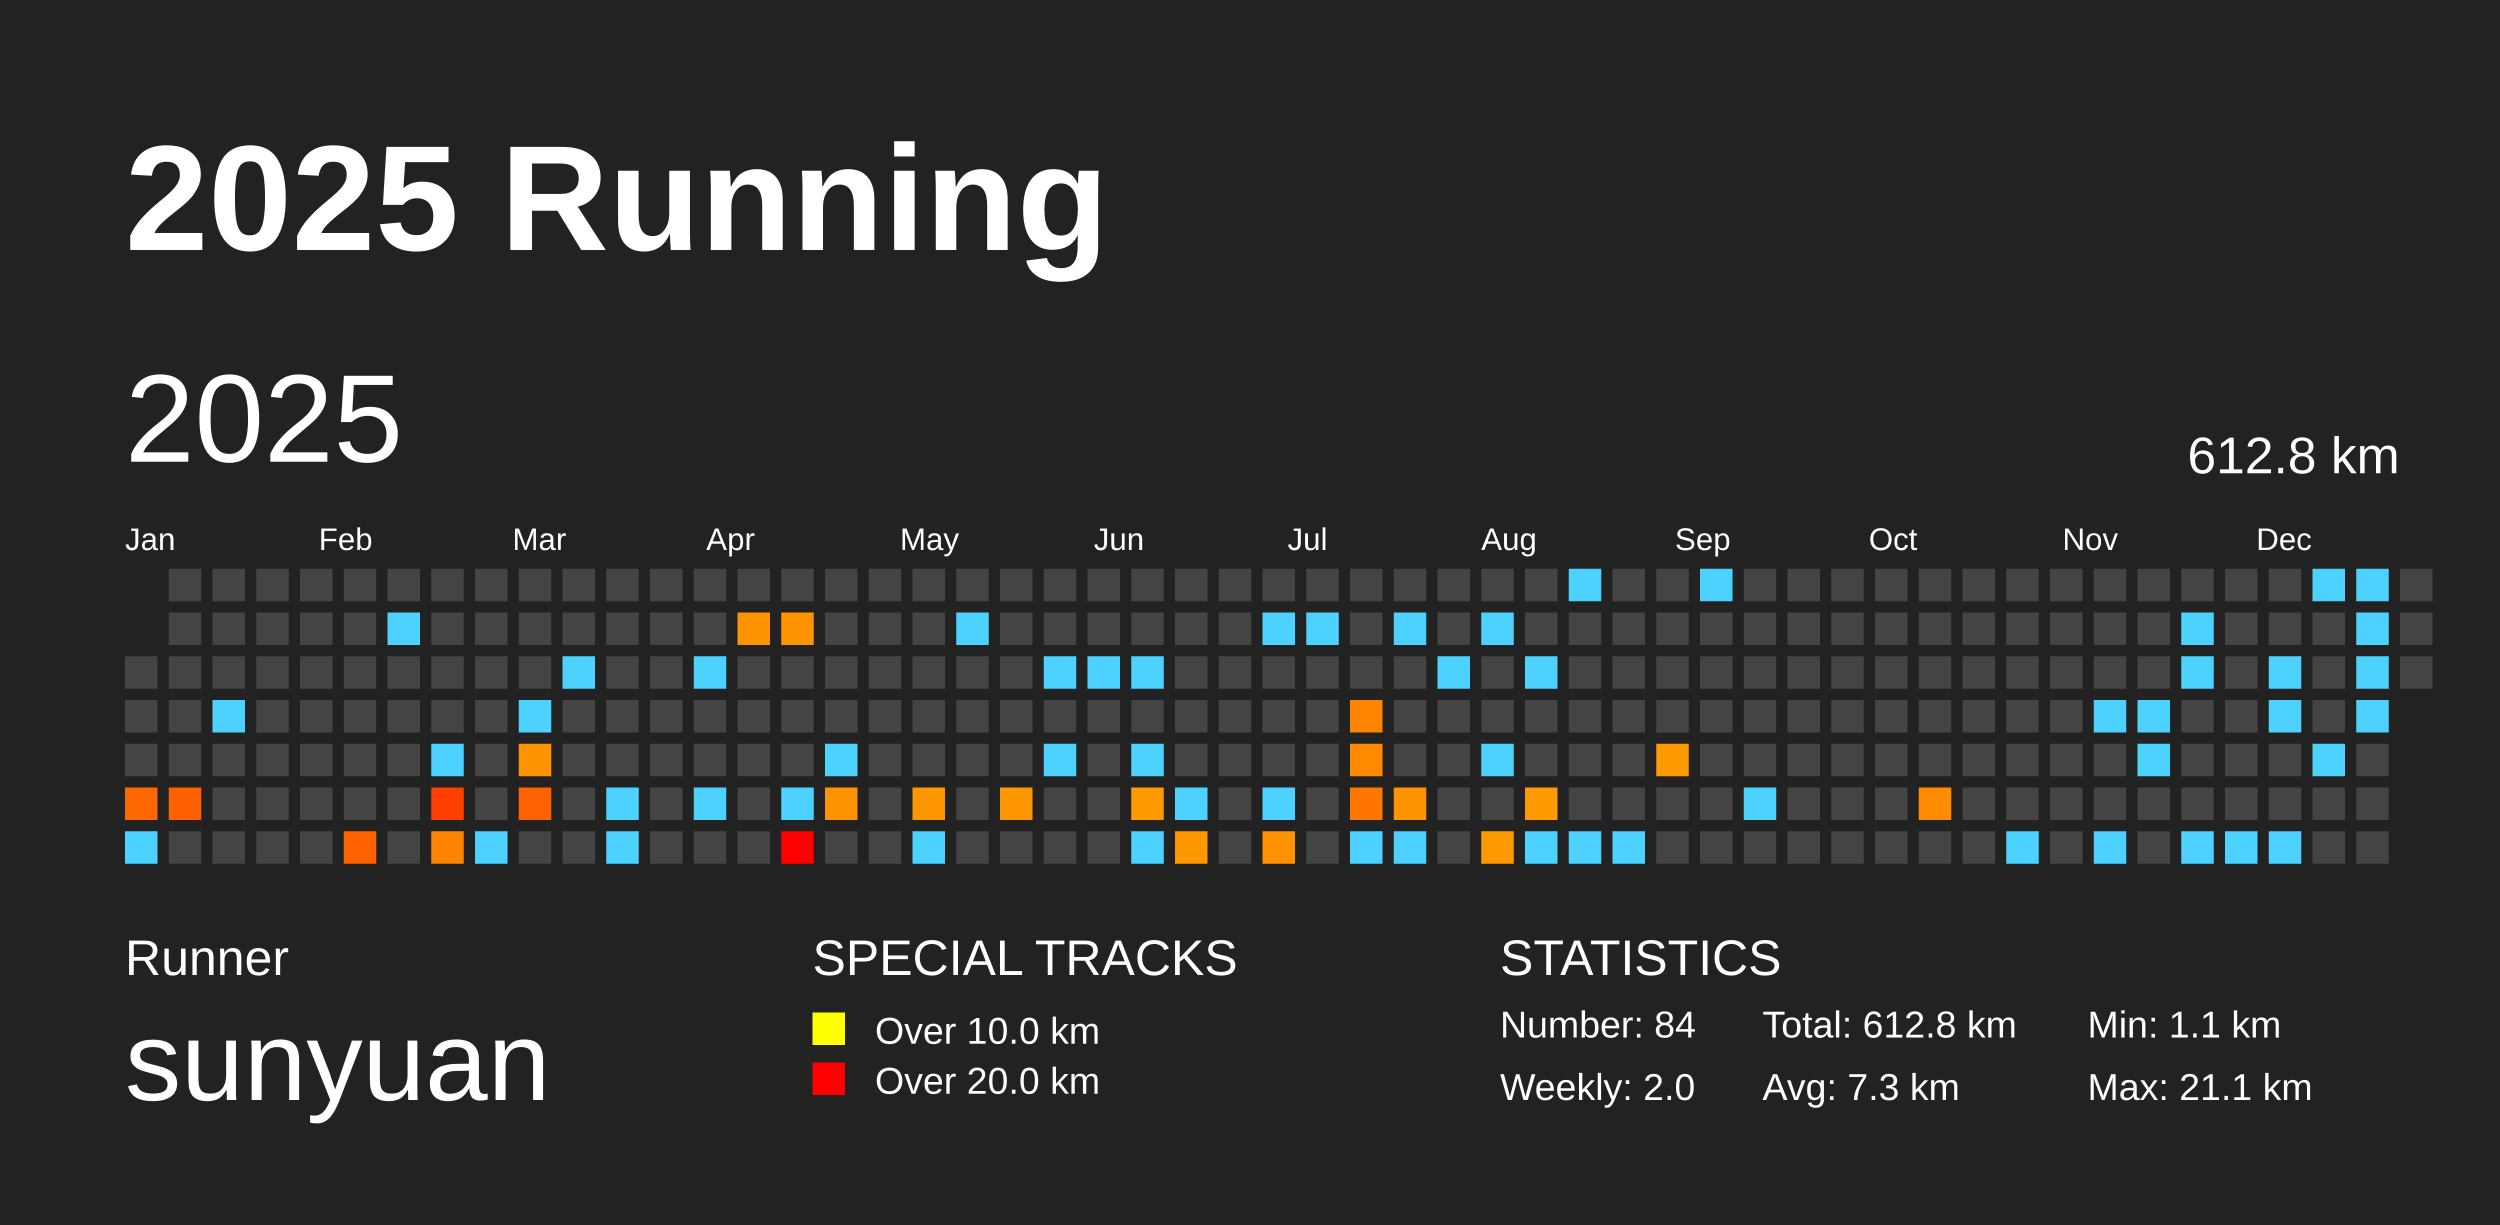
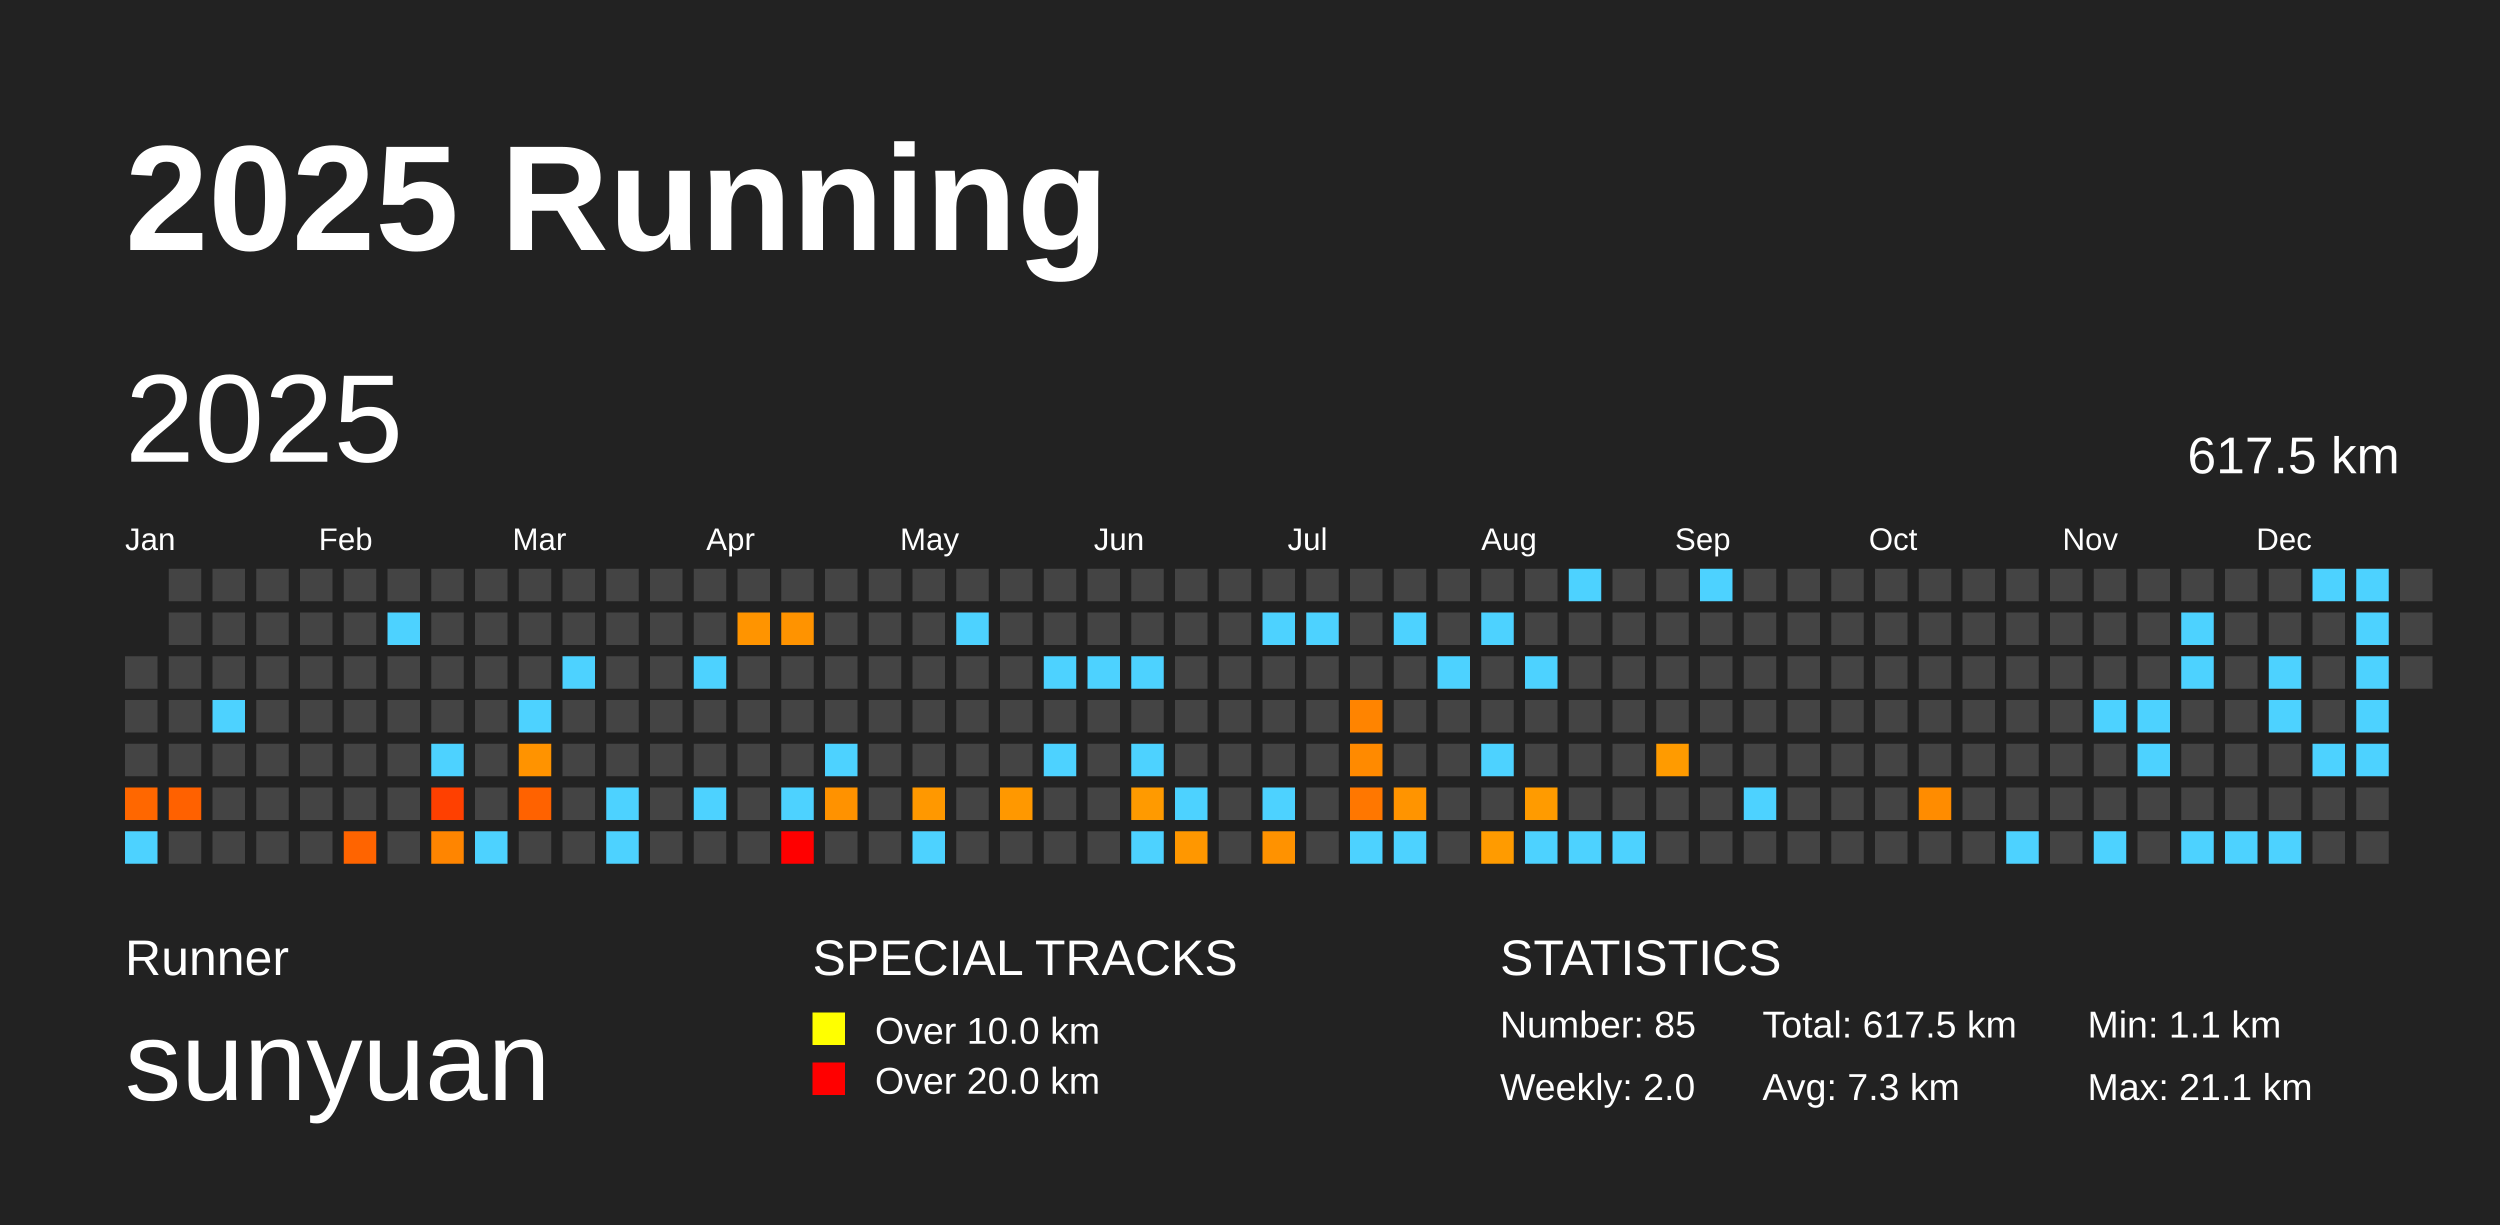
<svg xmlns="http://www.w3.org/2000/svg" baseProfile="full" height="98mm" version="1.1" viewBox="0,0,200,98" width="200mm">
  <defs />
  <rect fill="#222222" height="98" width="200" x="0" y="0" />
  <text fill="#FFFFFF" style="font-size:12px; font-family:Arial; font-weight:bold;" x="10" y="20">2025 Running</text>
  <text fill="#FFFFFF" style="font-size:4px; font-family:Arial" x="10" y="78">Runner</text>
  <text fill="#FFFFFF" style="font-size:9px; font-family:Arial" x="10" y="88">sunyuan</text>
  <text fill="#FFFFFF" style="font-size:4px; font-family:Arial" x="65" y="78">SPECIAL TRACKS</text>
  <rect fill="yellow" height="2.6" width="2.6" x="65" y="81" />
  <text fill="#FFFFFF" style="font-size:3px; font-family:Arial" x="70" y="83.5">Over 10.0 km</text>
  <rect fill="red" height="2.6" width="2.6" x="65" y="85" />
  <text fill="#FFFFFF" style="font-size:3px; font-family:Arial" x="70" y="87.5">Over 20.0 km</text>
  <text fill="#FFFFFF" style="font-size:4px; font-family:Arial" x="120" y="78">STATISTICS</text>
-   <text fill="#FFFFFF" style="font-size:3px; font-family:Arial" x="120" y="83">Number: 84</text>
+   <text fill="#FFFFFF" style="font-size:3px; font-family:Arial" x="120" y="83">Number: 85</text>
  <text fill="#FFFFFF" style="font-size:3px; font-family:Arial" x="120" y="88">Weekly: 2.0</text>
-   <text fill="#FFFFFF" style="font-size:3px; font-family:Arial" x="141" y="83">Total: 612.8 km</text>
+   <text fill="#FFFFFF" style="font-size:3px; font-family:Arial" x="141" y="83">Total: 617.5 km</text>
  <text fill="#FFFFFF" style="font-size:3px; font-family:Arial" x="141" y="88">Avg: 7.3 km</text>
  <text fill="#FFFFFF" style="font-size:3px; font-family:Arial" x="167" y="83">Min: 1.1 km</text>
  <text fill="#FFFFFF" style="font-size:3px; font-family:Arial" x="167" y="88">Max: 21.1 km</text>
  <text dominant-baseline="hanging" fill="#FFFFFF" style="font-size:10.0px; font-family:Arial;" x="10" y="30">2025</text>
-   <text dominant-baseline="hanging" fill="#FFFFFF" style="font-size:4.125px; font-family:Arial;" x="175" y="35">612.8 km</text>
+   <text dominant-baseline="hanging" fill="#FFFFFF" style="font-size:4.125px; font-family:Arial;" x="175" y="35">617.5 km</text>
  <text fill="#FFFFFF" style="font-size:2.5px; font-family:Arial" x="10.0" y="44">Jan</text>
  <text fill="#FFFFFF" style="font-size:2.5px; font-family:Arial" x="25.5" y="44">Feb</text>
  <text fill="#FFFFFF" style="font-size:2.5px; font-family:Arial" x="41.0" y="44">Mar</text>
  <text fill="#FFFFFF" style="font-size:2.5px; font-family:Arial" x="56.5" y="44">Apr</text>
  <text fill="#FFFFFF" style="font-size:2.5px; font-family:Arial" x="72.0" y="44">May</text>
  <text fill="#FFFFFF" style="font-size:2.5px; font-family:Arial" x="87.5" y="44">Jun</text>
  <text fill="#FFFFFF" style="font-size:2.5px; font-family:Arial" x="103.0" y="44">Jul</text>
  <text fill="#FFFFFF" style="font-size:2.5px; font-family:Arial" x="118.5" y="44">Aug</text>
  <text fill="#FFFFFF" style="font-size:2.5px; font-family:Arial" x="134.0" y="44">Sep</text>
  <text fill="#FFFFFF" style="font-size:2.5px; font-family:Arial" x="149.5" y="44">Oct</text>
  <text fill="#FFFFFF" style="font-size:2.5px; font-family:Arial" x="165.0" y="44">Nov</text>
  <text fill="#FFFFFF" style="font-size:2.5px; font-family:Arial" x="180.5" y="44">Dec</text>
  <rect fill="#444444" height="2.6" width="2.6" x="10.0" y="52.5" />
  <rect fill="#444444" height="2.6" width="2.6" x="10.0" y="56.0" />
  <rect fill="#444444" height="2.6" width="2.6" x="10.0" y="59.5" />
  <rect fill="#ff6700" height="2.6" width="2.6" x="10.0" y="63.0" />
  <rect fill="#4dd2ff" height="2.6" width="2.6" x="10.0" y="66.5" />
  <rect fill="#444444" height="2.6" width="2.6" x="13.5" y="45.5" />
  <rect fill="#444444" height="2.6" width="2.6" x="13.5" y="49.0" />
  <rect fill="#444444" height="2.6" width="2.6" x="13.5" y="52.5" />
  <rect fill="#444444" height="2.6" width="2.6" x="13.5" y="56.0" />
  <rect fill="#444444" height="2.6" width="2.6" x="13.5" y="59.5" />
  <rect fill="#ff6100" height="2.6" width="2.6" x="13.5" y="63.0" />
  <rect fill="#444444" height="2.6" width="2.6" x="13.5" y="66.5" />
  <rect fill="#444444" height="2.6" width="2.6" x="17.0" y="45.5" />
  <rect fill="#444444" height="2.6" width="2.6" x="17.0" y="49.0" />
  <rect fill="#444444" height="2.6" width="2.6" x="17.0" y="52.5" />
  <rect fill="#4dd2ff" height="2.6" width="2.6" x="17.0" y="56.0" />
  <rect fill="#444444" height="2.6" width="2.6" x="17.0" y="59.5" />
  <rect fill="#444444" height="2.6" width="2.6" x="17.0" y="63.0" />
  <rect fill="#444444" height="2.6" width="2.6" x="17.0" y="66.5" />
  <rect fill="#444444" height="2.6" width="2.6" x="20.5" y="45.5" />
  <rect fill="#444444" height="2.6" width="2.6" x="20.5" y="49.0" />
  <rect fill="#444444" height="2.6" width="2.6" x="20.5" y="52.5" />
  <rect fill="#444444" height="2.6" width="2.6" x="20.5" y="56.0" />
  <rect fill="#444444" height="2.6" width="2.6" x="20.5" y="59.5" />
  <rect fill="#444444" height="2.6" width="2.6" x="20.5" y="63.0" />
  <rect fill="#444444" height="2.6" width="2.6" x="20.5" y="66.5" />
  <rect fill="#444444" height="2.6" width="2.6" x="24.0" y="45.5" />
  <rect fill="#444444" height="2.6" width="2.6" x="24.0" y="49.0" />
  <rect fill="#444444" height="2.6" width="2.6" x="24.0" y="52.5" />
  <rect fill="#444444" height="2.6" width="2.6" x="24.0" y="56.0" />
  <rect fill="#444444" height="2.6" width="2.6" x="24.0" y="59.5" />
  <rect fill="#444444" height="2.6" width="2.6" x="24.0" y="63.0" />
  <rect fill="#444444" height="2.6" width="2.6" x="24.0" y="66.5" />
  <rect fill="#444444" height="2.6" width="2.6" x="27.5" y="45.5" />
  <rect fill="#444444" height="2.6" width="2.6" x="27.5" y="49.0" />
  <rect fill="#444444" height="2.6" width="2.6" x="27.5" y="52.5" />
  <rect fill="#444444" height="2.6" width="2.6" x="27.5" y="56.0" />
  <rect fill="#444444" height="2.6" width="2.6" x="27.5" y="59.5" />
  <rect fill="#444444" height="2.6" width="2.6" x="27.5" y="63.0" />
  <rect fill="#ff6400" height="2.6" width="2.6" x="27.5" y="66.5" />
  <rect fill="#444444" height="2.6" width="2.6" x="31.0" y="45.5" />
  <rect fill="#4dd2ff" height="2.6" width="2.6" x="31.0" y="49.0" />
  <rect fill="#444444" height="2.6" width="2.6" x="31.0" y="52.5" />
  <rect fill="#444444" height="2.6" width="2.6" x="31.0" y="56.0" />
  <rect fill="#444444" height="2.6" width="2.6" x="31.0" y="59.5" />
  <rect fill="#444444" height="2.6" width="2.6" x="31.0" y="63.0" />
  <rect fill="#444444" height="2.6" width="2.6" x="31.0" y="66.5" />
  <rect fill="#444444" height="2.6" width="2.6" x="34.5" y="45.5" />
  <rect fill="#444444" height="2.6" width="2.6" x="34.5" y="49.0" />
  <rect fill="#444444" height="2.6" width="2.6" x="34.5" y="52.5" />
  <rect fill="#444444" height="2.6" width="2.6" x="34.5" y="56.0" />
  <rect fill="#4dd2ff" height="2.6" width="2.6" x="34.5" y="59.5" />
  <rect fill="#ff4000" height="2.6" width="2.6" x="34.5" y="63.0" />
  <rect fill="#ff8500" height="2.6" width="2.6" x="34.5" y="66.5" />
  <rect fill="#444444" height="2.6" width="2.6" x="38.0" y="45.5" />
  <rect fill="#444444" height="2.6" width="2.6" x="38.0" y="49.0" />
  <rect fill="#444444" height="2.6" width="2.6" x="38.0" y="52.5" />
  <rect fill="#444444" height="2.6" width="2.6" x="38.0" y="56.0" />
  <rect fill="#444444" height="2.6" width="2.6" x="38.0" y="59.5" />
  <rect fill="#444444" height="2.6" width="2.6" x="38.0" y="63.0" />
  <rect fill="#4dd2ff" height="2.6" width="2.6" x="38.0" y="66.5" />
  <rect fill="#444444" height="2.6" width="2.6" x="41.5" y="45.5" />
  <rect fill="#444444" height="2.6" width="2.6" x="41.5" y="49.0" />
  <rect fill="#444444" height="2.6" width="2.6" x="41.5" y="52.5" />
  <rect fill="#4dd2ff" height="2.6" width="2.6" x="41.5" y="56.0" />
  <rect fill="#ff9300" height="2.6" width="2.6" x="41.5" y="59.5" />
  <rect fill="#ff6200" height="2.6" width="2.6" x="41.5" y="63.0" />
  <rect fill="#444444" height="2.6" width="2.6" x="41.5" y="66.5" />
  <rect fill="#444444" height="2.6" width="2.6" x="45.0" y="45.5" />
  <rect fill="#444444" height="2.6" width="2.6" x="45.0" y="49.0" />
  <rect fill="#4dd2ff" height="2.6" width="2.6" x="45.0" y="52.5" />
  <rect fill="#444444" height="2.6" width="2.6" x="45.0" y="56.0" />
  <rect fill="#444444" height="2.6" width="2.6" x="45.0" y="59.5" />
  <rect fill="#444444" height="2.6" width="2.6" x="45.0" y="63.0" />
  <rect fill="#444444" height="2.6" width="2.6" x="45.0" y="66.5" />
  <rect fill="#444444" height="2.6" width="2.6" x="48.5" y="45.5" />
  <rect fill="#444444" height="2.6" width="2.6" x="48.5" y="49.0" />
  <rect fill="#444444" height="2.6" width="2.6" x="48.5" y="52.5" />
  <rect fill="#444444" height="2.6" width="2.6" x="48.5" y="56.0" />
  <rect fill="#444444" height="2.6" width="2.6" x="48.5" y="59.5" />
  <rect fill="#4dd2ff" height="2.6" width="2.6" x="48.5" y="63.0" />
  <rect fill="#4dd2ff" height="2.6" width="2.6" x="48.5" y="66.5" />
  <rect fill="#444444" height="2.6" width="2.6" x="52.0" y="45.5" />
  <rect fill="#444444" height="2.6" width="2.6" x="52.0" y="49.0" />
  <rect fill="#444444" height="2.6" width="2.6" x="52.0" y="52.5" />
  <rect fill="#444444" height="2.6" width="2.6" x="52.0" y="56.0" />
  <rect fill="#444444" height="2.6" width="2.6" x="52.0" y="59.5" />
  <rect fill="#444444" height="2.6" width="2.6" x="52.0" y="63.0" />
  <rect fill="#444444" height="2.6" width="2.6" x="52.0" y="66.5" />
  <rect fill="#444444" height="2.6" width="2.6" x="55.5" y="45.5" />
  <rect fill="#444444" height="2.6" width="2.6" x="55.5" y="49.0" />
  <rect fill="#4dd2ff" height="2.6" width="2.6" x="55.5" y="52.5" />
  <rect fill="#444444" height="2.6" width="2.6" x="55.5" y="56.0" />
  <rect fill="#444444" height="2.6" width="2.6" x="55.5" y="59.5" />
  <rect fill="#4dd2ff" height="2.6" width="2.6" x="55.5" y="63.0" />
  <rect fill="#444444" height="2.6" width="2.6" x="55.5" y="66.5" />
  <rect fill="#444444" height="2.6" width="2.6" x="59.0" y="45.5" />
  <rect fill="#ff9400" height="2.6" width="2.6" x="59.0" y="49.0" />
  <rect fill="#444444" height="2.6" width="2.6" x="59.0" y="52.5" />
  <rect fill="#444444" height="2.6" width="2.6" x="59.0" y="56.0" />
  <rect fill="#444444" height="2.6" width="2.6" x="59.0" y="59.5" />
  <rect fill="#444444" height="2.6" width="2.6" x="59.0" y="63.0" />
  <rect fill="#444444" height="2.6" width="2.6" x="59.0" y="66.5" />
  <rect fill="#444444" height="2.6" width="2.6" x="62.5" y="45.5" />
  <rect fill="#ff9300" height="2.6" width="2.6" x="62.5" y="49.0" />
  <rect fill="#444444" height="2.6" width="2.6" x="62.5" y="52.5" />
  <rect fill="#444444" height="2.6" width="2.6" x="62.5" y="56.0" />
  <rect fill="#444444" height="2.6" width="2.6" x="62.5" y="59.5" />
  <rect fill="#4dd2ff" height="2.6" width="2.6" x="62.5" y="63.0" />
  <rect fill="red" height="2.6" width="2.6" x="62.5" y="66.5" />
  <rect fill="#444444" height="2.6" width="2.6" x="66.0" y="45.5" />
  <rect fill="#444444" height="2.6" width="2.6" x="66.0" y="49.0" />
  <rect fill="#444444" height="2.6" width="2.6" x="66.0" y="52.5" />
  <rect fill="#444444" height="2.6" width="2.6" x="66.0" y="56.0" />
  <rect fill="#4dd2ff" height="2.6" width="2.6" x="66.0" y="59.5" />
  <rect fill="#ff9200" height="2.6" width="2.6" x="66.0" y="63.0" />
  <rect fill="#444444" height="2.6" width="2.6" x="66.0" y="66.5" />
  <rect fill="#444444" height="2.6" width="2.6" x="69.5" y="45.5" />
  <rect fill="#444444" height="2.6" width="2.6" x="69.5" y="49.0" />
  <rect fill="#444444" height="2.6" width="2.6" x="69.5" y="52.5" />
  <rect fill="#444444" height="2.6" width="2.6" x="69.5" y="56.0" />
  <rect fill="#444444" height="2.6" width="2.6" x="69.5" y="59.5" />
  <rect fill="#444444" height="2.6" width="2.6" x="69.5" y="63.0" />
  <rect fill="#444444" height="2.6" width="2.6" x="69.5" y="66.5" />
  <rect fill="#444444" height="2.6" width="2.6" x="73.0" y="45.5" />
  <rect fill="#444444" height="2.6" width="2.6" x="73.0" y="49.0" />
  <rect fill="#444444" height="2.6" width="2.6" x="73.0" y="52.5" />
  <rect fill="#444444" height="2.6" width="2.6" x="73.0" y="56.0" />
  <rect fill="#444444" height="2.6" width="2.6" x="73.0" y="59.5" />
  <rect fill="#ff9800" height="2.6" width="2.6" x="73.0" y="63.0" />
  <rect fill="#4dd2ff" height="2.6" width="2.6" x="73.0" y="66.5" />
  <rect fill="#444444" height="2.6" width="2.6" x="76.5" y="45.5" />
  <rect fill="#4dd2ff" height="2.6" width="2.6" x="76.5" y="49.0" />
  <rect fill="#444444" height="2.6" width="2.6" x="76.5" y="52.5" />
  <rect fill="#444444" height="2.6" width="2.6" x="76.5" y="56.0" />
  <rect fill="#444444" height="2.6" width="2.6" x="76.5" y="59.5" />
  <rect fill="#444444" height="2.6" width="2.6" x="76.5" y="63.0" />
  <rect fill="#444444" height="2.6" width="2.6" x="76.5" y="66.5" />
  <rect fill="#444444" height="2.6" width="2.6" x="80.0" y="45.5" />
  <rect fill="#444444" height="2.6" width="2.6" x="80.0" y="49.0" />
  <rect fill="#444444" height="2.6" width="2.6" x="80.0" y="52.5" />
  <rect fill="#444444" height="2.6" width="2.6" x="80.0" y="56.0" />
  <rect fill="#444444" height="2.6" width="2.6" x="80.0" y="59.5" />
  <rect fill="#ff9800" height="2.6" width="2.6" x="80.0" y="63.0" />
  <rect fill="#444444" height="2.6" width="2.6" x="80.0" y="66.5" />
  <rect fill="#444444" height="2.6" width="2.6" x="83.5" y="45.5" />
  <rect fill="#444444" height="2.6" width="2.6" x="83.5" y="49.0" />
  <rect fill="#4dd2ff" height="2.6" width="2.6" x="83.5" y="52.5" />
  <rect fill="#444444" height="2.6" width="2.6" x="83.5" y="56.0" />
  <rect fill="#4dd2ff" height="2.6" width="2.6" x="83.5" y="59.5" />
  <rect fill="#444444" height="2.6" width="2.6" x="83.5" y="63.0" />
  <rect fill="#444444" height="2.6" width="2.6" x="83.5" y="66.5" />
  <rect fill="#444444" height="2.6" width="2.6" x="87.0" y="45.5" />
  <rect fill="#444444" height="2.6" width="2.6" x="87.0" y="49.0" />
  <rect fill="#4dd2ff" height="2.6" width="2.6" x="87.0" y="52.5" />
  <rect fill="#444444" height="2.6" width="2.6" x="87.0" y="56.0" />
  <rect fill="#444444" height="2.6" width="2.6" x="87.0" y="59.5" />
  <rect fill="#444444" height="2.6" width="2.6" x="87.0" y="63.0" />
  <rect fill="#444444" height="2.6" width="2.6" x="87.0" y="66.5" />
  <rect fill="#444444" height="2.6" width="2.6" x="90.5" y="45.5" />
  <rect fill="#444444" height="2.6" width="2.6" x="90.5" y="49.0" />
  <rect fill="#4dd2ff" height="2.6" width="2.6" x="90.5" y="52.5" />
  <rect fill="#444444" height="2.6" width="2.6" x="90.5" y="56.0" />
  <rect fill="#4dd2ff" height="2.6" width="2.6" x="90.5" y="59.5" />
  <rect fill="#ff9a00" height="2.6" width="2.6" x="90.5" y="63.0" />
  <rect fill="#4dd2ff" height="2.6" width="2.6" x="90.5" y="66.5" />
  <rect fill="#444444" height="2.6" width="2.6" x="94.0" y="45.5" />
  <rect fill="#444444" height="2.6" width="2.6" x="94.0" y="49.0" />
  <rect fill="#444444" height="2.6" width="2.6" x="94.0" y="52.5" />
  <rect fill="#444444" height="2.6" width="2.6" x="94.0" y="56.0" />
  <rect fill="#444444" height="2.6" width="2.6" x="94.0" y="59.5" />
  <rect fill="#4dd2ff" height="2.6" width="2.6" x="94.0" y="63.0" />
  <rect fill="#ff9700" height="2.6" width="2.6" x="94.0" y="66.5" />
  <rect fill="#444444" height="2.6" width="2.6" x="97.5" y="45.5" />
  <rect fill="#444444" height="2.6" width="2.6" x="97.5" y="49.0" />
  <rect fill="#444444" height="2.6" width="2.6" x="97.5" y="52.5" />
  <rect fill="#444444" height="2.6" width="2.6" x="97.5" y="56.0" />
  <rect fill="#444444" height="2.6" width="2.6" x="97.5" y="59.5" />
  <rect fill="#444444" height="2.6" width="2.6" x="97.5" y="63.0" />
  <rect fill="#444444" height="2.6" width="2.6" x="97.5" y="66.5" />
  <rect fill="#444444" height="2.6" width="2.6" x="101.0" y="45.5" />
  <rect fill="#4dd2ff" height="2.6" width="2.6" x="101.0" y="49.0" />
  <rect fill="#444444" height="2.6" width="2.6" x="101.0" y="52.5" />
  <rect fill="#444444" height="2.6" width="2.6" x="101.0" y="56.0" />
  <rect fill="#444444" height="2.6" width="2.6" x="101.0" y="59.5" />
  <rect fill="#4dd2ff" height="2.6" width="2.6" x="101.0" y="63.0" />
  <rect fill="#ff9200" height="2.6" width="2.6" x="101.0" y="66.5" />
  <rect fill="#444444" height="2.6" width="2.6" x="104.5" y="45.5" />
  <rect fill="#4dd2ff" height="2.6" width="2.6" x="104.5" y="49.0" />
  <rect fill="#444444" height="2.6" width="2.6" x="104.5" y="52.5" />
  <rect fill="#444444" height="2.6" width="2.6" x="104.5" y="56.0" />
  <rect fill="#444444" height="2.6" width="2.6" x="104.5" y="59.5" />
  <rect fill="#444444" height="2.6" width="2.6" x="104.5" y="63.0" />
  <rect fill="#444444" height="2.6" width="2.6" x="104.5" y="66.5" />
  <rect fill="#444444" height="2.6" width="2.6" x="108.0" y="45.5" />
  <rect fill="#444444" height="2.6" width="2.6" x="108.0" y="49.0" />
  <rect fill="#444444" height="2.6" width="2.6" x="108.0" y="52.5" />
  <rect fill="#ff8400" height="2.6" width="2.6" x="108.0" y="56.0" />
  <rect fill="#ff8a00" height="2.6" width="2.6" x="108.0" y="59.5" />
  <rect fill="#ff7700" height="2.6" width="2.6" x="108.0" y="63.0" />
  <rect fill="#4dd2ff" height="2.6" width="2.6" x="108.0" y="66.5" />
  <rect fill="#444444" height="2.6" width="2.6" x="111.5" y="45.5" />
  <rect fill="#4dd2ff" height="2.6" width="2.6" x="111.5" y="49.0" />
  <rect fill="#444444" height="2.6" width="2.6" x="111.5" y="52.5" />
  <rect fill="#444444" height="2.6" width="2.6" x="111.5" y="56.0" />
  <rect fill="#444444" height="2.6" width="2.6" x="111.5" y="59.5" />
  <rect fill="#ff9400" height="2.6" width="2.6" x="111.5" y="63.0" />
  <rect fill="#4dd2ff" height="2.6" width="2.6" x="111.5" y="66.5" />
  <rect fill="#444444" height="2.6" width="2.6" x="115.0" y="45.5" />
  <rect fill="#444444" height="2.6" width="2.6" x="115.0" y="49.0" />
  <rect fill="#4dd2ff" height="2.6" width="2.6" x="115.0" y="52.5" />
  <rect fill="#444444" height="2.6" width="2.6" x="115.0" y="56.0" />
  <rect fill="#444444" height="2.6" width="2.6" x="115.0" y="59.5" />
  <rect fill="#444444" height="2.6" width="2.6" x="115.0" y="63.0" />
  <rect fill="#444444" height="2.6" width="2.6" x="115.0" y="66.5" />
  <rect fill="#444444" height="2.6" width="2.6" x="118.5" y="45.5" />
  <rect fill="#4dd2ff" height="2.6" width="2.6" x="118.5" y="49.0" />
  <rect fill="#444444" height="2.6" width="2.6" x="118.5" y="52.5" />
  <rect fill="#444444" height="2.6" width="2.6" x="118.5" y="56.0" />
  <rect fill="#4dd2ff" height="2.6" width="2.6" x="118.5" y="59.5" />
  <rect fill="#444444" height="2.6" width="2.6" x="118.5" y="63.0" />
  <rect fill="#ff9b00" height="2.6" width="2.6" x="118.5" y="66.5" />
  <rect fill="#444444" height="2.6" width="2.6" x="122.0" y="45.5" />
  <rect fill="#444444" height="2.6" width="2.6" x="122.0" y="49.0" />
  <rect fill="#4dd2ff" height="2.6" width="2.6" x="122.0" y="52.5" />
  <rect fill="#444444" height="2.6" width="2.6" x="122.0" y="56.0" />
  <rect fill="#444444" height="2.6" width="2.6" x="122.0" y="59.5" />
  <rect fill="#ff9b00" height="2.6" width="2.6" x="122.0" y="63.0" />
  <rect fill="#4dd2ff" height="2.6" width="2.6" x="122.0" y="66.5" />
  <rect fill="#4dd2ff" height="2.6" width="2.6" x="125.5" y="45.5" />
  <rect fill="#444444" height="2.6" width="2.6" x="125.5" y="49.0" />
  <rect fill="#444444" height="2.6" width="2.6" x="125.5" y="52.5" />
  <rect fill="#444444" height="2.6" width="2.6" x="125.5" y="56.0" />
  <rect fill="#444444" height="2.6" width="2.6" x="125.5" y="59.5" />
  <rect fill="#444444" height="2.6" width="2.6" x="125.5" y="63.0" />
  <rect fill="#4dd2ff" height="2.6" width="2.6" x="125.5" y="66.5" />
  <rect fill="#444444" height="2.6" width="2.6" x="129.0" y="45.5" />
  <rect fill="#444444" height="2.6" width="2.6" x="129.0" y="49.0" />
  <rect fill="#444444" height="2.6" width="2.6" x="129.0" y="52.5" />
  <rect fill="#444444" height="2.6" width="2.6" x="129.0" y="56.0" />
  <rect fill="#444444" height="2.6" width="2.6" x="129.0" y="59.5" />
  <rect fill="#444444" height="2.6" width="2.6" x="129.0" y="63.0" />
  <rect fill="#4dd2ff" height="2.6" width="2.6" x="129.0" y="66.5" />
  <rect fill="#444444" height="2.6" width="2.6" x="132.5" y="45.5" />
  <rect fill="#444444" height="2.6" width="2.6" x="132.5" y="49.0" />
  <rect fill="#444444" height="2.6" width="2.6" x="132.5" y="52.5" />
  <rect fill="#444444" height="2.6" width="2.6" x="132.5" y="56.0" />
  <rect fill="#ff9b00" height="2.6" width="2.6" x="132.5" y="59.5" />
  <rect fill="#444444" height="2.6" width="2.6" x="132.5" y="63.0" />
  <rect fill="#444444" height="2.6" width="2.6" x="132.5" y="66.5" />
  <rect fill="#4dd2ff" height="2.6" width="2.6" x="136.0" y="45.5" />
  <rect fill="#444444" height="2.6" width="2.6" x="136.0" y="49.0" />
  <rect fill="#444444" height="2.6" width="2.6" x="136.0" y="52.5" />
  <rect fill="#444444" height="2.6" width="2.6" x="136.0" y="56.0" />
  <rect fill="#444444" height="2.6" width="2.6" x="136.0" y="59.5" />
  <rect fill="#444444" height="2.6" width="2.6" x="136.0" y="63.0" />
  <rect fill="#444444" height="2.6" width="2.6" x="136.0" y="66.5" />
  <rect fill="#444444" height="2.6" width="2.6" x="139.5" y="45.5" />
  <rect fill="#444444" height="2.6" width="2.6" x="139.5" y="49.0" />
  <rect fill="#444444" height="2.6" width="2.6" x="139.5" y="52.5" />
  <rect fill="#444444" height="2.6" width="2.6" x="139.5" y="56.0" />
  <rect fill="#444444" height="2.6" width="2.6" x="139.5" y="59.5" />
  <rect fill="#4dd2ff" height="2.6" width="2.6" x="139.5" y="63.0" />
  <rect fill="#444444" height="2.6" width="2.6" x="139.5" y="66.5" />
  <rect fill="#444444" height="2.6" width="2.6" x="143.0" y="45.5" />
  <rect fill="#444444" height="2.6" width="2.6" x="143.0" y="49.0" />
  <rect fill="#444444" height="2.6" width="2.6" x="143.0" y="52.5" />
  <rect fill="#444444" height="2.6" width="2.6" x="143.0" y="56.0" />
  <rect fill="#444444" height="2.6" width="2.6" x="143.0" y="59.5" />
  <rect fill="#444444" height="2.6" width="2.6" x="143.0" y="63.0" />
  <rect fill="#444444" height="2.6" width="2.6" x="143.0" y="66.5" />
  <rect fill="#444444" height="2.6" width="2.6" x="146.5" y="45.5" />
  <rect fill="#444444" height="2.6" width="2.6" x="146.5" y="49.0" />
  <rect fill="#444444" height="2.6" width="2.6" x="146.5" y="52.5" />
  <rect fill="#444444" height="2.6" width="2.6" x="146.5" y="56.0" />
  <rect fill="#444444" height="2.6" width="2.6" x="146.5" y="59.5" />
  <rect fill="#444444" height="2.6" width="2.6" x="146.5" y="63.0" />
  <rect fill="#444444" height="2.6" width="2.6" x="146.5" y="66.5" />
  <rect fill="#444444" height="2.6" width="2.6" x="150.0" y="45.5" />
  <rect fill="#444444" height="2.6" width="2.6" x="150.0" y="49.0" />
  <rect fill="#444444" height="2.6" width="2.6" x="150.0" y="52.5" />
  <rect fill="#444444" height="2.6" width="2.6" x="150.0" y="56.0" />
  <rect fill="#444444" height="2.6" width="2.6" x="150.0" y="59.5" />
  <rect fill="#444444" height="2.6" width="2.6" x="150.0" y="63.0" />
  <rect fill="#444444" height="2.6" width="2.6" x="150.0" y="66.5" />
  <rect fill="#444444" height="2.6" width="2.6" x="153.5" y="45.5" />
  <rect fill="#444444" height="2.6" width="2.6" x="153.5" y="49.0" />
  <rect fill="#444444" height="2.6" width="2.6" x="153.5" y="52.5" />
  <rect fill="#444444" height="2.6" width="2.6" x="153.5" y="56.0" />
  <rect fill="#444444" height="2.6" width="2.6" x="153.5" y="59.5" />
  <rect fill="#ff8c00" height="2.6" width="2.6" x="153.5" y="63.0" />
  <rect fill="#444444" height="2.6" width="2.6" x="153.5" y="66.5" />
  <rect fill="#444444" height="2.6" width="2.6" x="157.0" y="45.5" />
  <rect fill="#444444" height="2.6" width="2.6" x="157.0" y="49.0" />
  <rect fill="#444444" height="2.6" width="2.6" x="157.0" y="52.5" />
  <rect fill="#444444" height="2.6" width="2.6" x="157.0" y="56.0" />
  <rect fill="#444444" height="2.6" width="2.6" x="157.0" y="59.5" />
  <rect fill="#444444" height="2.6" width="2.6" x="157.0" y="63.0" />
  <rect fill="#444444" height="2.6" width="2.6" x="157.0" y="66.5" />
  <rect fill="#444444" height="2.6" width="2.6" x="160.5" y="45.5" />
  <rect fill="#444444" height="2.6" width="2.6" x="160.5" y="49.0" />
  <rect fill="#444444" height="2.6" width="2.6" x="160.5" y="52.5" />
  <rect fill="#444444" height="2.6" width="2.6" x="160.5" y="56.0" />
  <rect fill="#444444" height="2.6" width="2.6" x="160.5" y="59.5" />
  <rect fill="#444444" height="2.6" width="2.6" x="160.5" y="63.0" />
  <rect fill="#4dd2ff" height="2.6" width="2.6" x="160.5" y="66.5" />
  <rect fill="#444444" height="2.6" width="2.6" x="164.0" y="45.5" />
  <rect fill="#444444" height="2.6" width="2.6" x="164.0" y="49.0" />
  <rect fill="#444444" height="2.6" width="2.6" x="164.0" y="52.5" />
  <rect fill="#444444" height="2.6" width="2.6" x="164.0" y="56.0" />
  <rect fill="#444444" height="2.6" width="2.6" x="164.0" y="59.5" />
  <rect fill="#444444" height="2.6" width="2.6" x="164.0" y="63.0" />
  <rect fill="#444444" height="2.6" width="2.6" x="164.0" y="66.5" />
  <rect fill="#444444" height="2.6" width="2.6" x="167.5" y="45.5" />
  <rect fill="#444444" height="2.6" width="2.6" x="167.5" y="49.0" />
  <rect fill="#444444" height="2.6" width="2.6" x="167.5" y="52.5" />
  <rect fill="#4dd2ff" height="2.6" width="2.6" x="167.5" y="56.0" />
  <rect fill="#444444" height="2.6" width="2.6" x="167.5" y="59.5" />
  <rect fill="#444444" height="2.6" width="2.6" x="167.5" y="63.0" />
  <rect fill="#4dd2ff" height="2.6" width="2.6" x="167.5" y="66.5" />
  <rect fill="#444444" height="2.6" width="2.6" x="171.0" y="45.5" />
  <rect fill="#444444" height="2.6" width="2.6" x="171.0" y="49.0" />
  <rect fill="#444444" height="2.6" width="2.6" x="171.0" y="52.5" />
  <rect fill="#4dd2ff" height="2.6" width="2.6" x="171.0" y="56.0" />
  <rect fill="#4dd2ff" height="2.6" width="2.6" x="171.0" y="59.5" />
  <rect fill="#444444" height="2.6" width="2.6" x="171.0" y="63.0" />
  <rect fill="#444444" height="2.6" width="2.6" x="171.0" y="66.5" />
  <rect fill="#444444" height="2.6" width="2.6" x="174.5" y="45.5" />
  <rect fill="#4dd2ff" height="2.6" width="2.6" x="174.5" y="49.0" />
  <rect fill="#4dd2ff" height="2.6" width="2.6" x="174.5" y="52.5" />
  <rect fill="#444444" height="2.6" width="2.6" x="174.5" y="56.0" />
  <rect fill="#444444" height="2.6" width="2.6" x="174.5" y="59.5" />
  <rect fill="#444444" height="2.6" width="2.6" x="174.5" y="63.0" />
  <rect fill="#4dd2ff" height="2.6" width="2.6" x="174.5" y="66.5" />
  <rect fill="#444444" height="2.6" width="2.6" x="178.0" y="45.5" />
  <rect fill="#444444" height="2.6" width="2.6" x="178.0" y="49.0" />
  <rect fill="#444444" height="2.6" width="2.6" x="178.0" y="52.5" />
  <rect fill="#444444" height="2.6" width="2.6" x="178.0" y="56.0" />
  <rect fill="#444444" height="2.6" width="2.6" x="178.0" y="59.5" />
  <rect fill="#444444" height="2.6" width="2.6" x="178.0" y="63.0" />
  <rect fill="#4dd2ff" height="2.6" width="2.6" x="178.0" y="66.5" />
  <rect fill="#444444" height="2.6" width="2.6" x="181.5" y="45.5" />
  <rect fill="#444444" height="2.6" width="2.6" x="181.5" y="49.0" />
  <rect fill="#4dd2ff" height="2.6" width="2.6" x="181.5" y="52.5" />
  <rect fill="#4dd2ff" height="2.6" width="2.6" x="181.5" y="56.0" />
  <rect fill="#444444" height="2.6" width="2.6" x="181.5" y="59.5" />
  <rect fill="#444444" height="2.6" width="2.6" x="181.5" y="63.0" />
  <rect fill="#4dd2ff" height="2.6" width="2.6" x="181.5" y="66.5" />
  <rect fill="#4dd2ff" height="2.6" width="2.6" x="185.0" y="45.5" />
  <rect fill="#444444" height="2.6" width="2.6" x="185.0" y="49.0" />
  <rect fill="#444444" height="2.6" width="2.6" x="185.0" y="52.5" />
  <rect fill="#444444" height="2.6" width="2.6" x="185.0" y="56.0" />
  <rect fill="#4dd2ff" height="2.6" width="2.6" x="185.0" y="59.5" />
  <rect fill="#444444" height="2.6" width="2.6" x="185.0" y="63.0" />
  <rect fill="#444444" height="2.6" width="2.6" x="185.0" y="66.5" />
  <rect fill="#4dd2ff" height="2.6" width="2.6" x="188.5" y="45.5" />
  <rect fill="#4dd2ff" height="2.6" width="2.6" x="188.5" y="49.0" />
  <rect fill="#4dd2ff" height="2.6" width="2.6" x="188.5" y="52.5" />
  <rect fill="#4dd2ff" height="2.6" width="2.6" x="188.5" y="56.0" />
-   <rect fill="#444444" height="2.6" width="2.6" x="188.5" y="59.5" />
+   <rect fill="#4dd2ff" height="2.6" width="2.6" x="188.5" y="59.5" />
  <rect fill="#444444" height="2.6" width="2.6" x="188.5" y="63.0" />
  <rect fill="#444444" height="2.6" width="2.6" x="188.5" y="66.5" />
  <rect fill="#444444" height="2.6" width="2.6" x="192.0" y="45.5" />
  <rect fill="#444444" height="2.6" width="2.6" x="192.0" y="49.0" />
  <rect fill="#444444" height="2.6" width="2.6" x="192.0" y="52.5" />
</svg>
